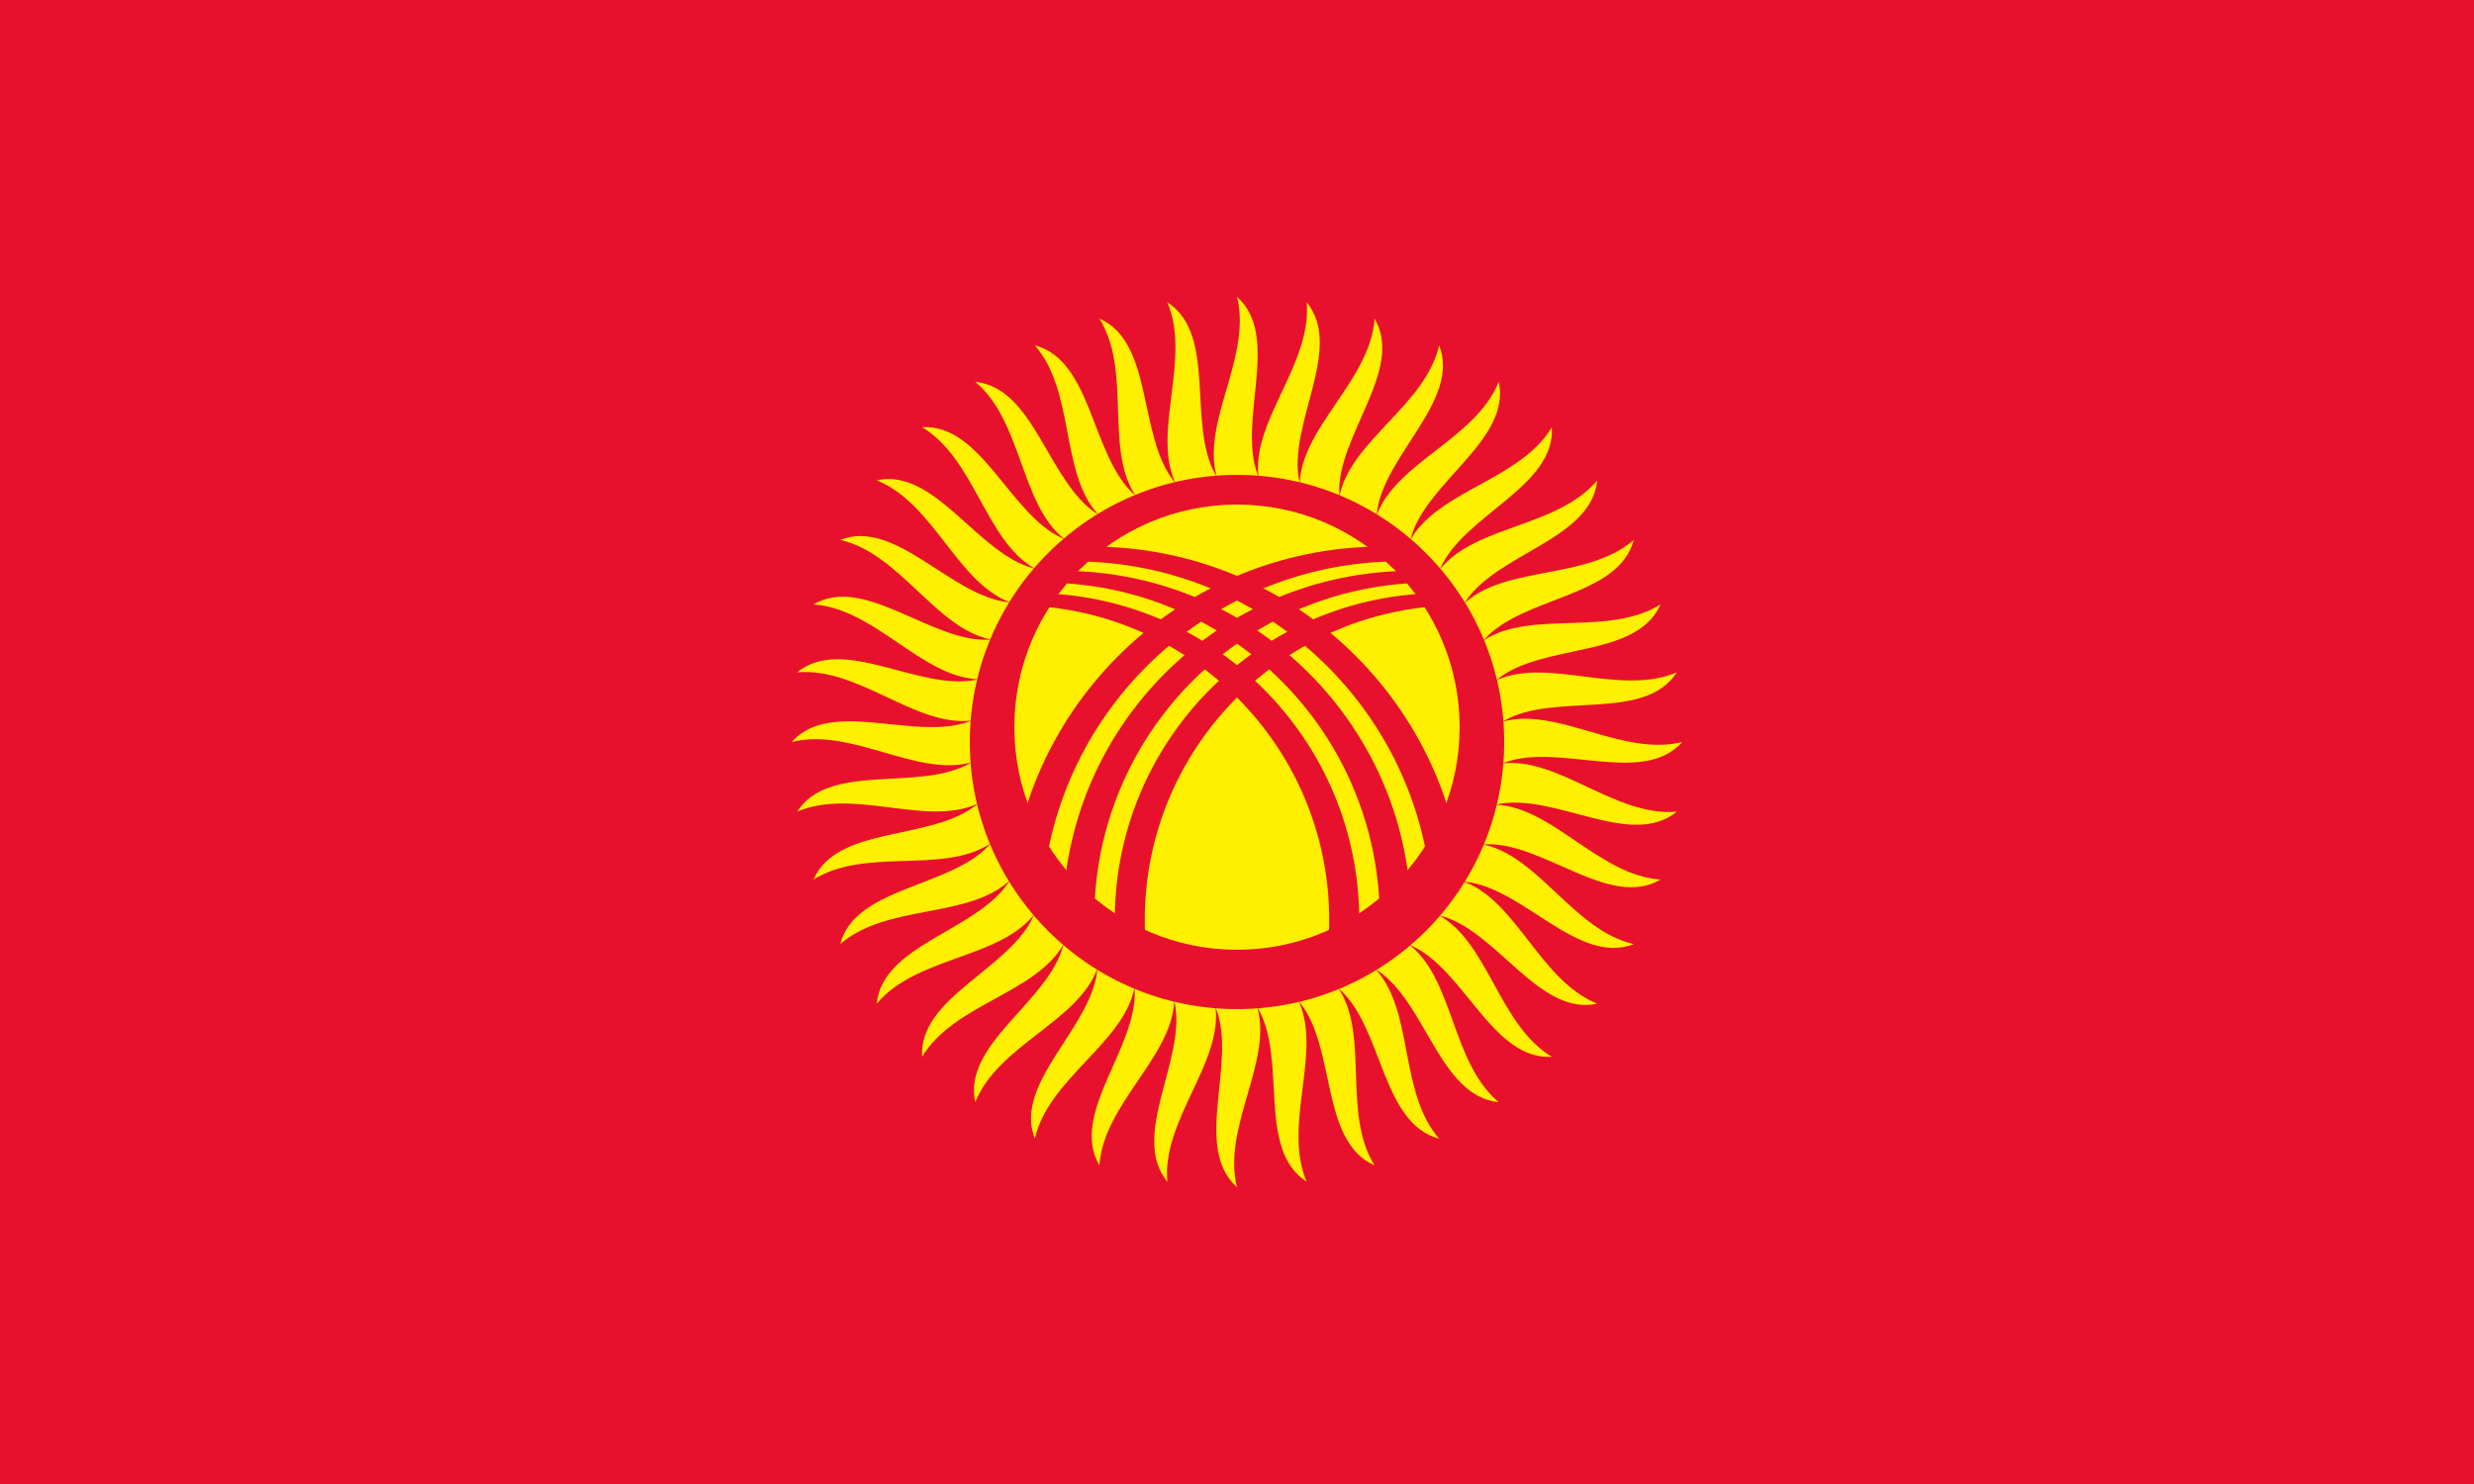
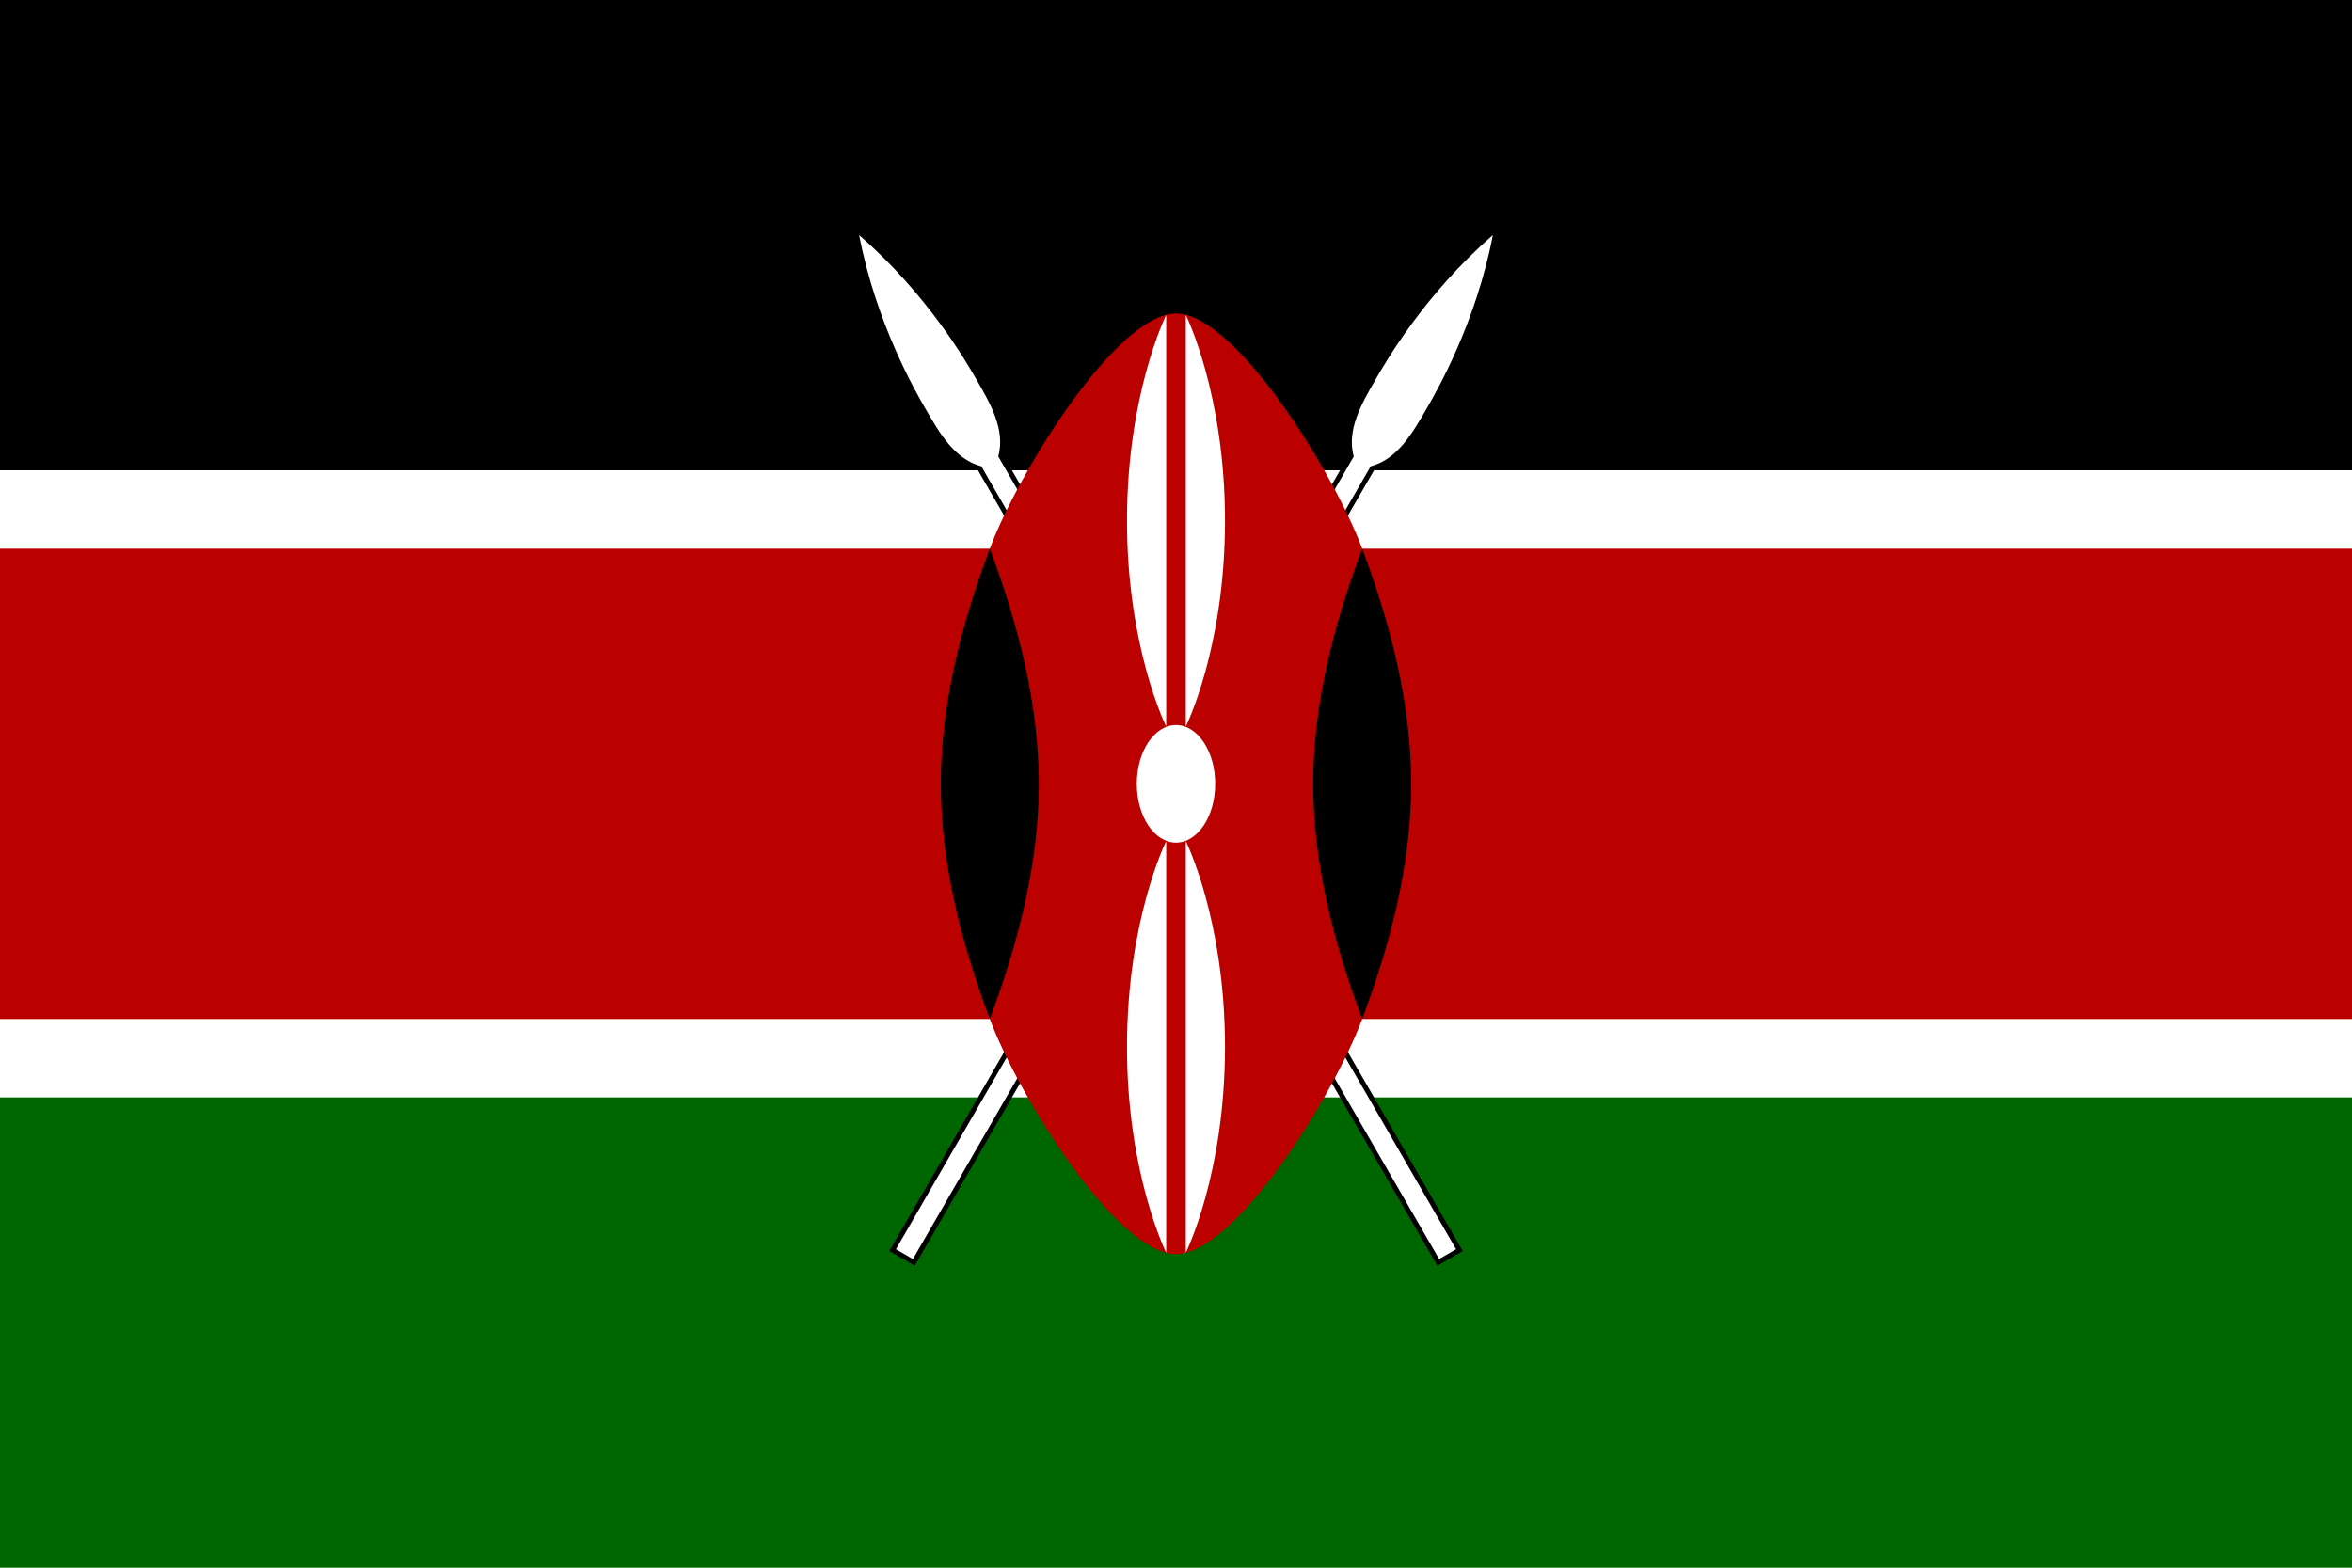
- <svg xmlns="http://www.w3.org/2000/svg" xmlns:xlink="http://www.w3.org/1999/xlink" width="750" height="450" viewBox="0 0 250 150">
-   <clipPath id="c">
-     <circle r="25" />
-   </clipPath>
-   <rect width="250" height="150" fill="#e8112d" />
-   <g transform="translate(125,75)">
-     <g id="r20" transform="scale(0.25)">
-       <g id="r4">
-         <path id="r1" d="m-8.4,108c8.4,22 -9.6,56 8.4,72c-6,-24 14-50 8.4,-72s-25.2,-22 -16.8,0z" fill="#ffef00" />
-         <use xlink:href="#r1" transform="rotate(90)" />
-         <use xlink:href="#r1" transform="rotate(180)" />
-         <use xlink:href="#r1" transform="rotate(270)" />
-       </g>
-       <use xlink:href="#r4" transform="rotate(18)" />
-       <use xlink:href="#r4" transform="rotate(36)" />
-       <use xlink:href="#r4" transform="rotate(54)" />
-       <use xlink:href="#r4" transform="rotate(72)" />
-     </g>
-     <use xlink:href="#r20" transform="rotate(9)" />
-     <circle r="27" fill="#e8112d" />
-     <circle cy="-1.5" r="22.5" fill="#ffef00" />
-     <g id="x" fill="#e8112d" clip-path="url(#c)">
-       <path d="M-23.055,18a37.755,37.755 0 1,1 75.51,0H52.76a36.26,36.26 0 1,0 -72.521,0z" />
-       <path d="M-17.601,18a35.301,35.301 0 1,1 70.602,0H53.425a33.925,33.925 0 1,0 -67.849,0z" />
-       <path d="M20.7,-15.052a33.052,33.052 0 1,0 0,66.105L22.5,49.82a31.82,31.82 0 1,1 0,-63.64z" />
-     </g>
-     <use xlink:href="#x" transform="scale(-1,1)" />
+ <svg xmlns="http://www.w3.org/2000/svg" xmlns:xlink="http://www.w3.org/1999/xlink" width="900" height="600" viewBox="-120 -80 240 160">
+   <defs>
+     <path id="spearshape" d="M -1,55.426 h 2 V -38 C 3,-40 3,-43 3,-46 C 3,-48 3,-56 0,-64.663 C -3,-56 -3,-48 -3,-46 C -3,-43 -3,-40 -1,-38 z" stroke-miterlimit="10" transform="rotate(30)" />
+   </defs>
+   <rect x="-120" y="-80" width="240" height="160" fill="#fff" />
+   <rect x="-120" y="-80" width="240" height="48" />
+   <rect x="-120" y="32" width="240" height="48" fill="#060" />
+   <g id="spear">
+     <use xlink:href="#spearshape" stroke="#000" />
+     <use xlink:href="#spearshape" fill="#fff" />
+   </g>
+   <use xlink:href="#spear" transform="scale(-1,1)" />
+   <path fill="#b00" d="M -120,-24 V 24 H -19 c 3,8 13,24 19,24 s 16,-16 19,-24 H 120 V -24 H 19 c -3,-8 -13,-24 -19,-24 s -16,16 -19,24 z" />
+   <path id="deco_r" d="M 19,24 c 3,-8 5,-16 5,-24 s -2,-16 -5,-24 c -3,8 -5,16 -5,24 s 2,16 5,24" />
+   <use xlink:href="#deco_r" transform="scale(-1,1)" />
+   <g fill="#fff">
+     <ellipse rx="4" ry="6" />
+     <path id="deco_br" d="M 1,5.85 c 0,0 4,8 4,21 s -4,21 -4,21 z" />
+     <use xlink:href="#deco_br" transform="scale(-1)" />
+     <use xlink:href="#deco_br" transform="scale(-1,1)" />
+     <use xlink:href="#deco_br" transform="scale(1,-1)" />
  </g>
</svg>
